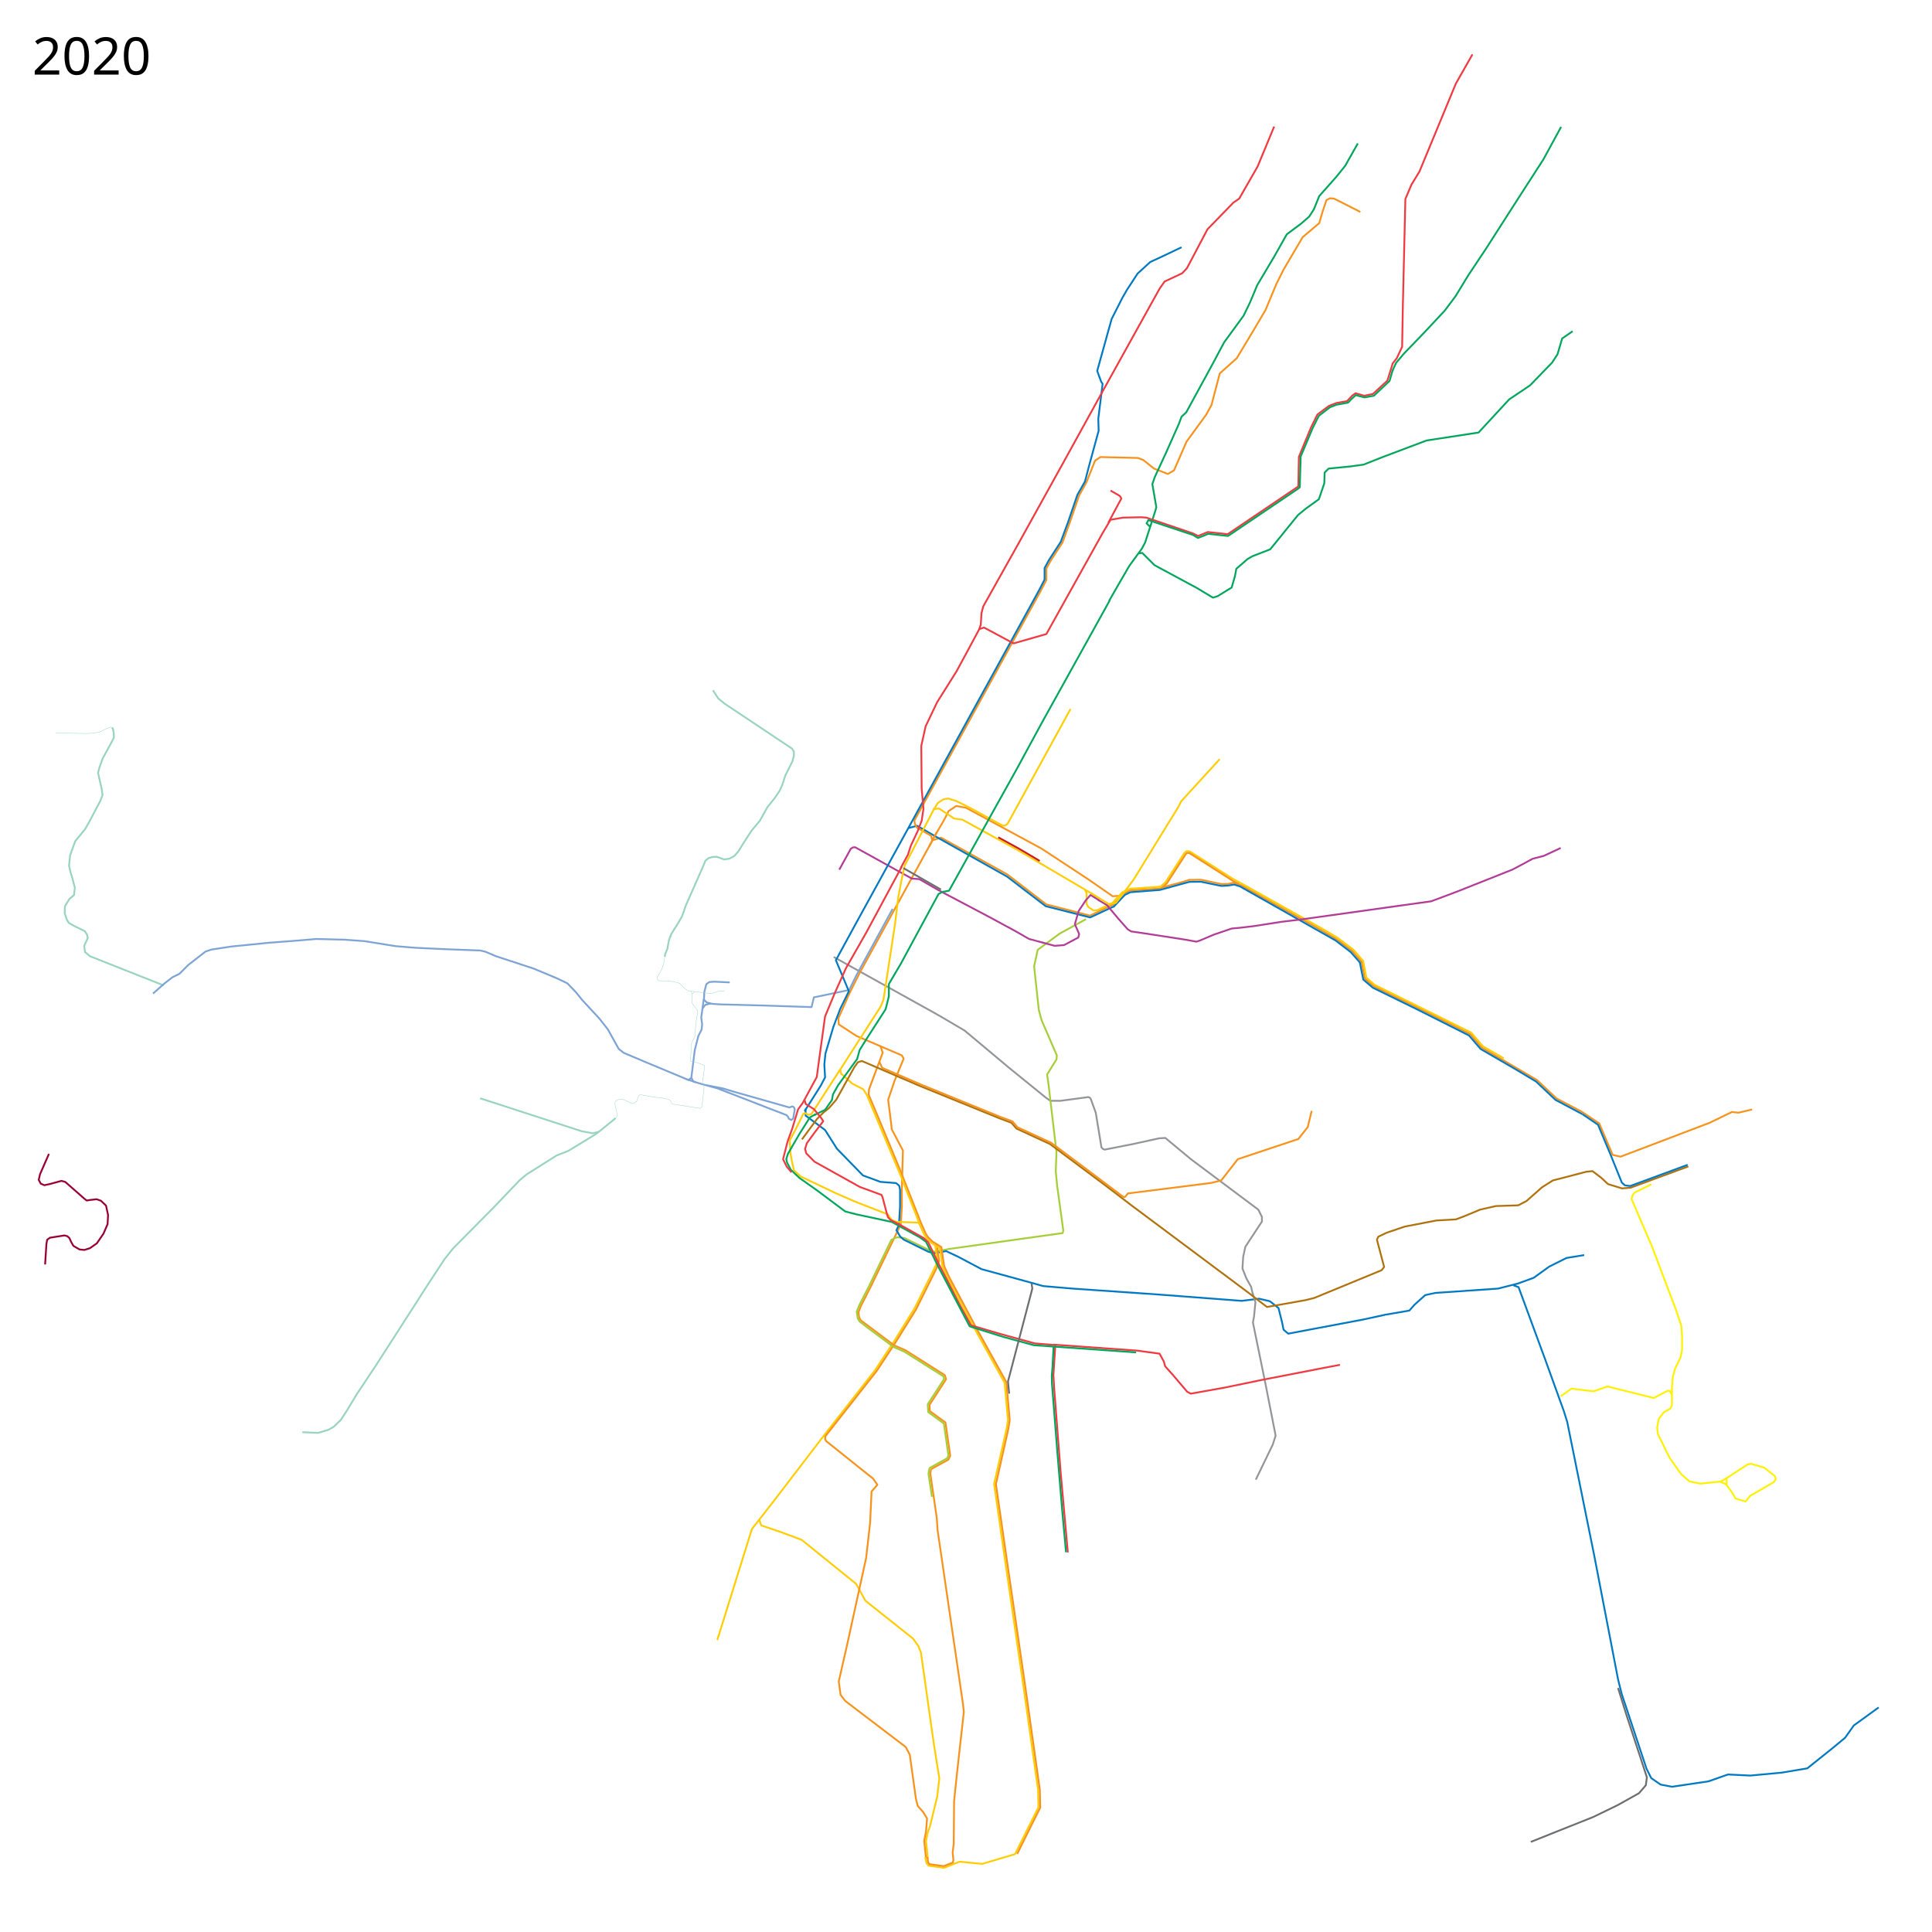
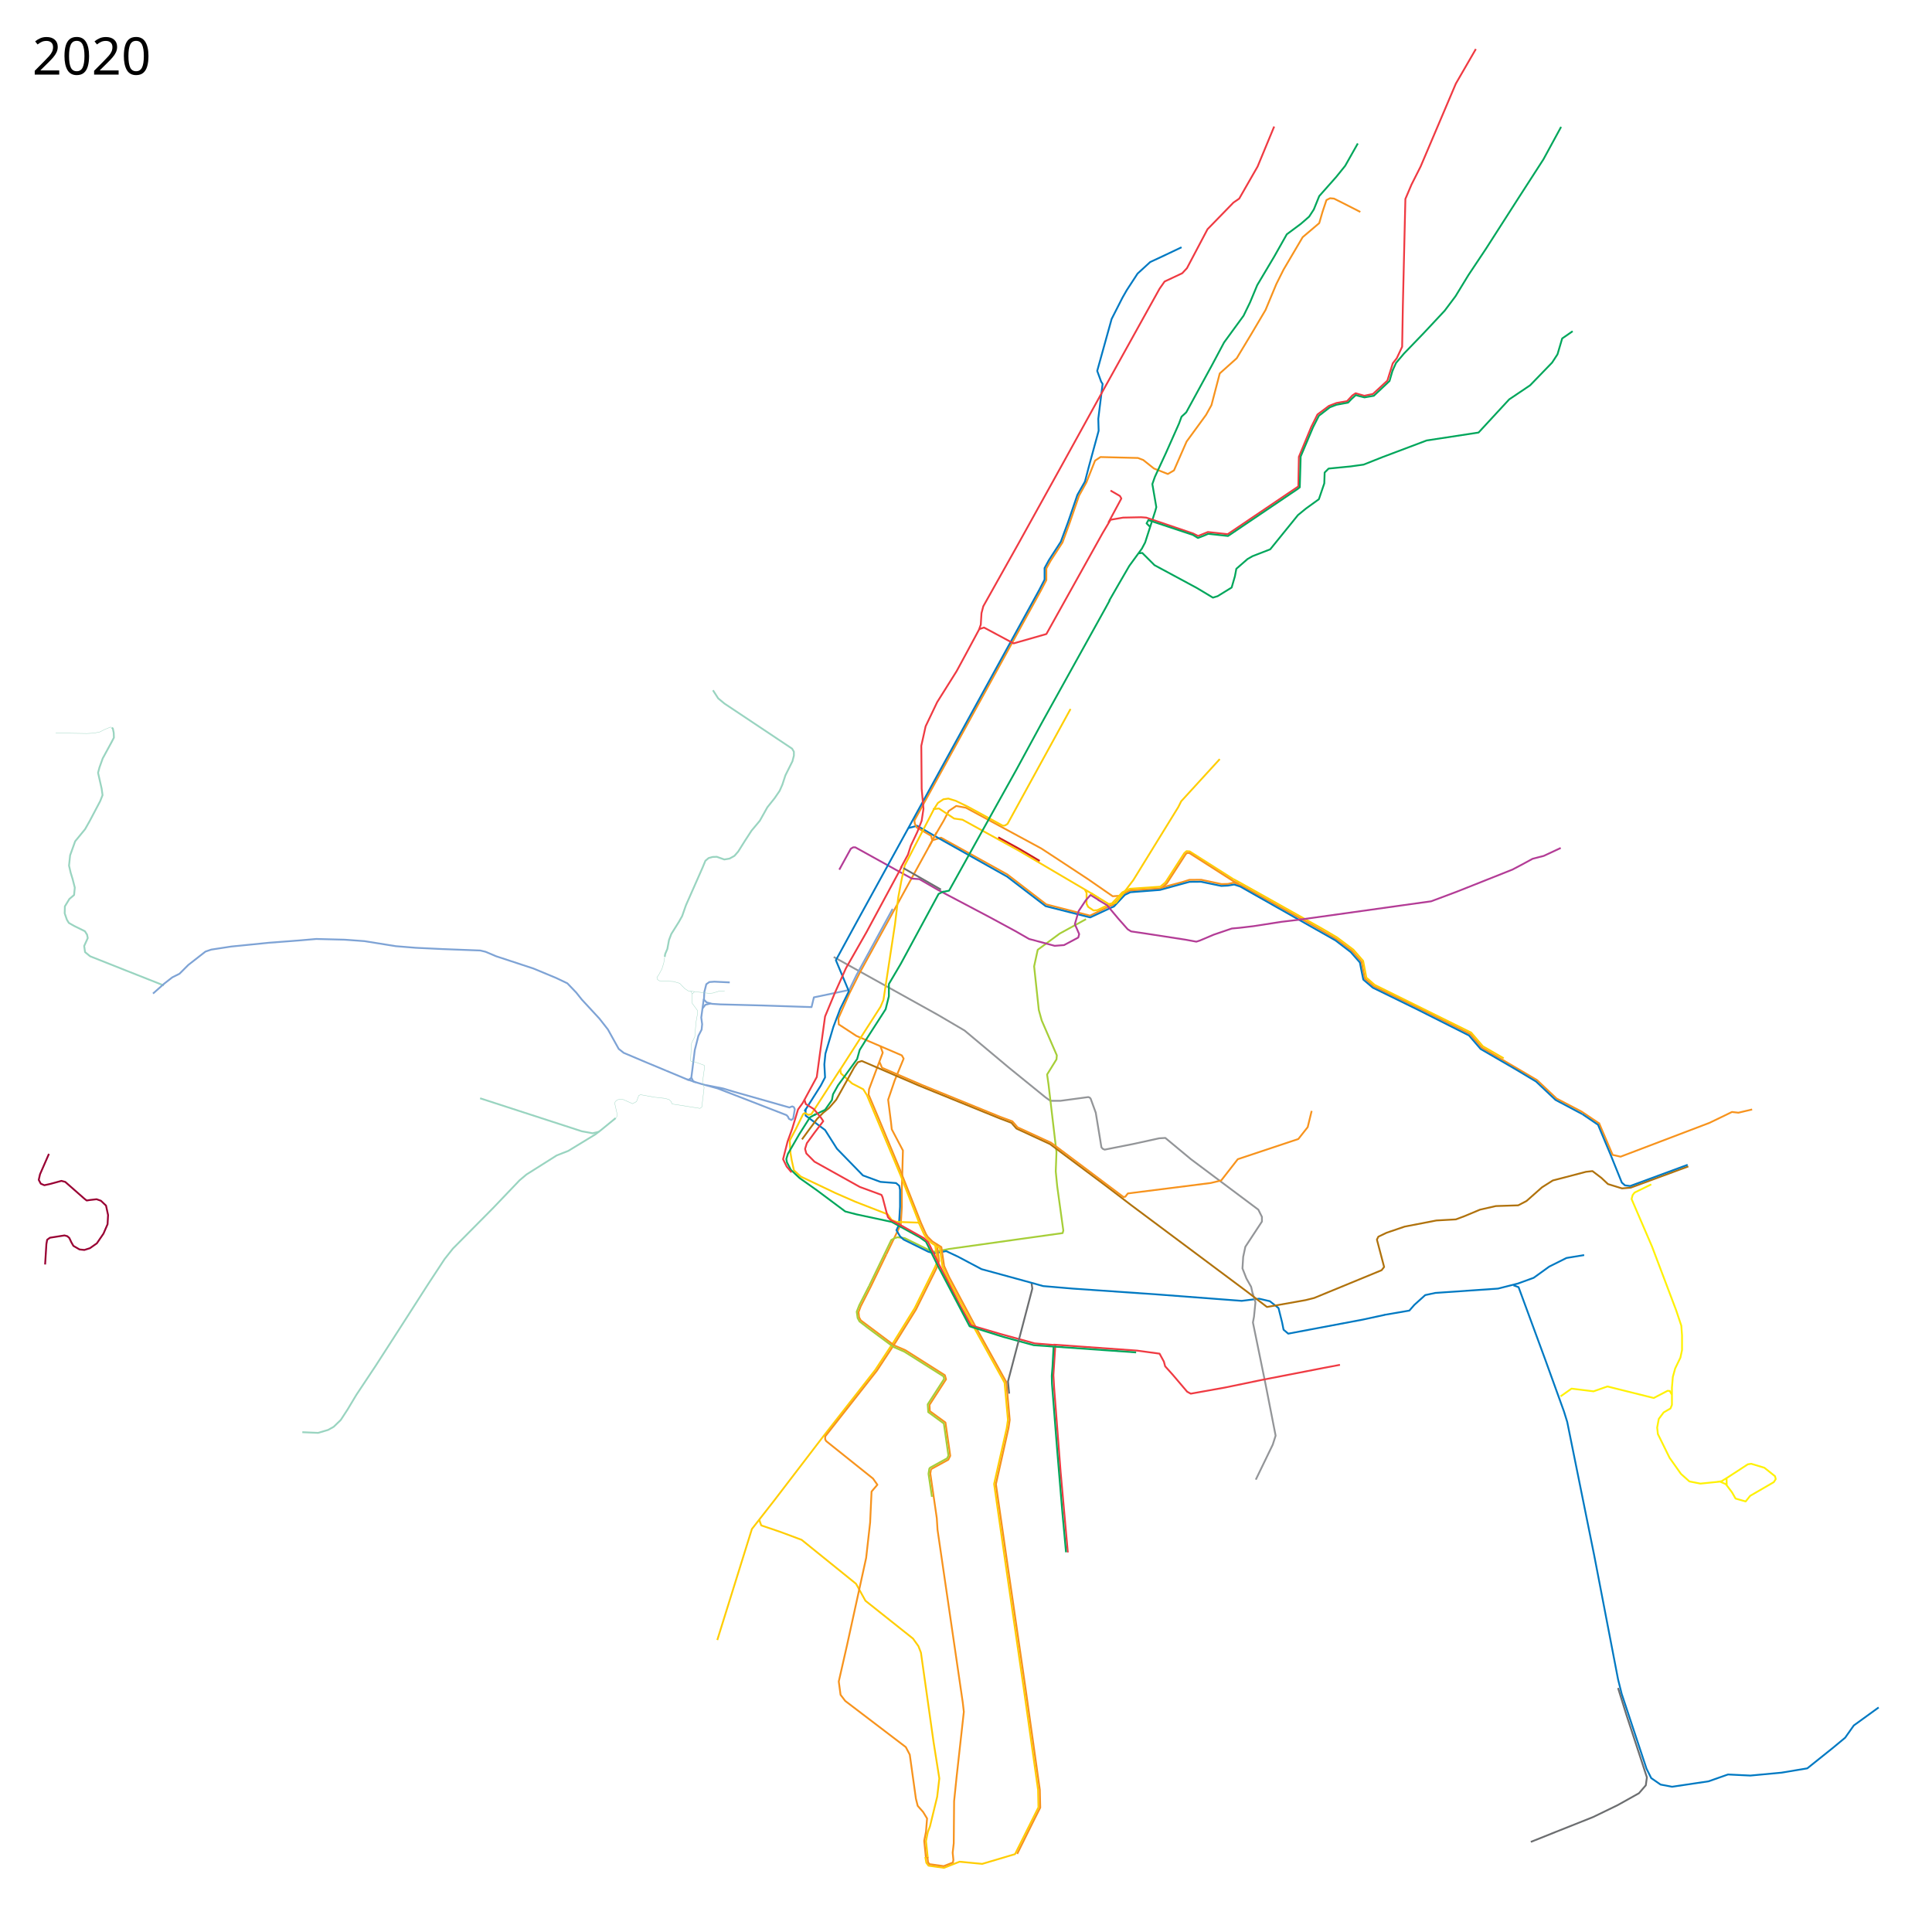
- <svg xmlns="http://www.w3.org/2000/svg" version="1.2" width="5360" height="5360" viewBox="0 16 5360 5360">
+ <svg xmlns="http://www.w3.org/2000/svg" viewBox="0 16 5360 5360" height="5360" width="5360" version="1.2">
  <path d="M2313 2671l288 160 75 44 123 103 101 82 14 10h28l77.31-10.37 4.187 1.635 2.436 3.05L3040 3103l11 67 4.713 29.066 3.804 4.159 5.113 2.267L3143 3190l73-16 17-1 71 59 187 140 10 20v13l-46 70-6 28-2 32 11 28 13 23 5 22" fill="none" stroke="#939598" stroke-width="5" stroke-linejoin="round" />
  <path d="M3233.678 2463.432l51.88-80.482 6.29-5.56 8.669.635 121.525 77.187" fill="none" stroke="#ffcd02" stroke-width="5" stroke-linejoin="round" />
  <path d="M2587.576 2346.983l23.187-7 184.017 102.084 35.508 27.288 72.356 55.644 121.403 31.266 56.885-27.621 6.695-2.043 29.661-31.686 18.03-8.54L3217 2481l23-7.25 39.75-10.5 19.75-6.25 33-.25 56.5 12 17.75-.5 16.75-3.5 19.5 7 203 113.75 60.75 35.25 44 33 26.5 30.25 9.25 46.749 24.75 21.5 116.25 56.5L4079 2885l32 37.5 153.25 90 54.25 51.25L4388 3100l48.75 32.75" fill="none" stroke="#f7931d" stroke-width="5" stroke-linejoin="round" />
  <path d="M2591 2339l27-46 14-27 21-14 27 5 209 113 55 36 74.75 49.25 68.25 47.25 19.5-1.25" fill="none" stroke="#f7931d" stroke-width="5" stroke-linejoin="round" />
  <path d="M2519.5 2313.5l25-6.5 53.5 31 196 110 107 82 123.537 31.265L3083 2534l7.365-3.034 30.228-32.204 15.318-7.448L3218 2485l82-22.5 32-.25 56.14 11.59 18.36-.84 17.5-3 16.75 5.5L3705 2625l42.5 32.5 25.25 28.75 4.75 24.5 4.75 23 26.5 22.5L3930 2815.5l145.5 73.25 32.25 37.5 96.5 56 57.25 34.25 54 51 74.5 39.5" fill="none" stroke="#0079c2" stroke-width="5" stroke-linejoin="round" />
  <path d="M3234.483 2462.973L3219 2476l-51.5 3.5-32.864 2.288-20.822 9.78-28.95 30.728-8.466 4.305" fill="none" stroke="#ffcd02" stroke-width="5" stroke-linejoin="round" />
  <path d="M3010 2484.5l4.5 8.5v30.5l4.5 8.5 15 10 10.534-.975 27.966-13.525 6-2M3422.014 2454.97l22.729 12.367 223.507 125.162 41.25 24.25 45.25 34 27 31 9 46.5 23.25 20.25 267.5 132.25 32.5 38 57.75 33.25" fill="none" stroke="#ffcd02" stroke-width="5" stroke-linejoin="round" />
  <path d="M4436 3131l38 89 22 5 247-94 62-30 18 2 38-9M3437.726 2468.82l-16.226-8.32-121.695-77.789-5.805-.439-3.928 2.792L3237 2467l-12.953 11.384" fill="none" stroke="#f7931d" stroke-width="5" stroke-linejoin="round" />
  <path d="M2106 4231c1 4 6 17 6 17l53 18 59 22 151 122 26 47 132 105 15 21 7 18 35 248 16 101-6 51-20 82-6 16-5 25 5 47" fill="none" stroke="#ffcd02" stroke-width="5" stroke-linejoin="round" />
  <path d="M3774 604l-53-27-20-10-11-1-10 5-11 33-9 31-46 39-53 90-20 40-30 72-39 66-41 68-47 42-23 88-15 27-54 74-35 80-17 10-38.633-15.206-29.63-23.62-14.753-5.631L3053 1284l-15 10-24 60.375-20.445 36.88-25.624 74.47-20.306 55.4-32.99 50.854-11.76 21.271v32.125l-15.467 29.55-350.605 637.509 1.197 8.691 5.375 10.625 39.855 23.049 3.452 13.062L2385 2715l-28 56-31 70 1 17 49 32 77 33 49 21 5 9-25 61-18 53 8 63 2 19 31 58.813-3.016 109.286.016 48.002-2.939 47.944-40.06 82.955" fill="none" stroke="#f7931d" stroke-width="5" stroke-linejoin="round" />
  <path d="M3013 2566l-73 40-61 45-10 46 13 121 8 29 42 97-1 11-26 42 4 28 22 187-2 54 4 41 17 123-2 7-315 44-10 2-32.008 5.598-13.492-4.348L2510 3451l-20.102-2.404-8.206 2.64-8.942 4.889-61.367 127.169" fill="none" stroke="#a6ce38" stroke-width="5" stroke-linejoin="round" />
  <path d="M2235 3092v19l54 40 33 52 72 74 48.702 17.897 43.243 3.332 8.96 7.646L2497 3317v47l-3 50-7 15 10 17 10 9 69 34 16 4 33-6 32 15 66 35 139 38 32 9 82 7 232 16 237 18 48-6 30 7 24 19 10 40 4 20 13 11 207-39 60-13" fill="none" stroke="#0079c2" stroke-width="5" stroke-linejoin="round" />
  <path d="M2549 3408l15 33 5.4 8.4 14.6 15 10.42 6.538L2601 3515l-8 18.5-55.5 112-57.5 92.5-52 79-144 184-137 179-61 78-96 308" fill="none" stroke="#ffcd02" stroke-width="5" stroke-linejoin="round" />
  <path d="M2476.5 2537.5l-100.5 184-20 41-98 20.5-6.5 27-136.5-4.5-116-3-23.5-1.5-15-4-7.5-7.5 1-21 5.5-22 8.5-6 14-1 42.5 2" fill="none" stroke="#7ea3d5" stroke-width="5" stroke-linejoin="round" />
  <path d="M1952.5 2787.5l-7 51.5 2.5 18.5-1.5 15-9 17.5-10 39.5-6.5 52.5-3 23.5 5.463 11.013L1945 3023l45.873 12.612 191.239 74.15 4.082 4.507 2.507 5.641 6.896 3.448 5.015-4.388 4.388-25.701-2.507-5.642-4.388-2.194-4.389 1.567-3.447 1.567L2036.687 3045l-30.09-9.09-47.642-9.403" fill="none" stroke="#7ea3d5" stroke-width="5" stroke-linejoin="round" />
  <path d="M2598.542 2324.95l-20.644 39.152" fill="none" stroke="#f7931d" stroke-width="5" stroke-linejoin="round" />
  <path d="M2588 2261l17-2 41.923 27.876 23.299 3.271 154.81 85.075L3027 2494l21.5 14" fill="none" stroke="#ffcd02" stroke-width="5" stroke-linejoin="round" />
  <path d="M2599.028 3467.397l.816 5.581 5.532 41.771-7.545 20.479-56.705 114.021-57.05 91.565-51.337 77.965-143.35 182.328-.148 8.019 2.76 4.873 130 104 12.135 17.17-16.136 18.83-4 86-11 98-53 242-23 101 5 37 13 17 168 128 11 21 17 122 5 20 15 17 11 18-3 37-5 25 4.979 48.56" fill="none" stroke="#f7931d" stroke-width="5" stroke-linejoin="round" />
  <path d="M2594.2 3471l13.4 7.772 6.9 50.728 14.5 32 76 142.5 82 148 9.348 102.969L2793 3978l-35 155 31 216 52 357 39 276 1 48-65 130-91 27-63-6-43 17-43-6-6-8-3-16" fill="none" stroke="#ffcd02" stroke-width="5" stroke-linejoin="round" />
  <path d="M2442.5 2918l6.5 18.5-38.014 101.524-1.13 14.87 28.144 66.67L2496 3259l59.257 150.1 13.538 30.458 5.167 7.947 12.942 12.807 24.776 15.504 7.674 52.447 13.948 30.85 75.208 141.115 83.49 150.39 9.292 104.664-3.322 22.718-34.97 155.586 30.613 212.189L2844.586 4696l40.293 285.641 1.093 49.359-18.684 37.06-45.316 91.294" fill="none" stroke="#f7931d" stroke-width="5" stroke-linejoin="round" />
  <path d="M3050.5 2514.5l-25-15.5-13 14.5-20 30-10.5 36.5 12 27.5-2.5 9.5-39.5 21-26 2-71-19-37.5-21.5-72-39L2627 2498l-24.5-13-52-30-20.5-1.5-42-23-115.224-63.798h-5.763l-6.649 3.989-31.914 58.067" fill="none" stroke="#b33c96" stroke-width="5" stroke-linejoin="round" />
  <path d="M1971.5 2800l-14.5 3.5-7.5 9.5" fill="none" stroke="#7ea3d5" stroke-width="5" stroke-linejoin="round" />
  <path d="M3278 702l-42 20-45 21-35 32-30 46-12 21-30 59-40 144 11 30 4 6-12 97 1 33-27 99-11 42-21 37-26 76-20 54-33 51-12 22v32l-15 29-509 926-55 101 36 86-24 49-19 50-22 74-3 30 2 36-12 23-45 71" fill="none" stroke="#0079c2" stroke-width="5" stroke-linejoin="round" />
  <path d="M1906 3010.5l24 8" fill="none" stroke="#7ea3d5" stroke-width="5" stroke-linejoin="round" />
  <path d="M2583 4092l-2 12 18 124 2 32 70 479 3 26-20 180-7 68-1 117-3 26 2 20-1.375 7.25-25.375 10-39.875-5.5-3.75-5.75-1.625-14" fill="none" stroke="#f7931d" stroke-width="5" stroke-linejoin="round" />
  <path d="M1918 3006.5l-8.251 5.602-61.767-25.757" fill="none" stroke="#7ea3d5" stroke-width="5" stroke-linejoin="round" />
  <path d="M3840 3664l70-12 14-16 30-27 28-6 174-12 55-14 44-16 43-31 48-24 49-8M4199 3582l14 5 74 201 52 144 9 29 75 371 66 343 10 40 69 208 13 26 26 18 32 6 101-15 54-19 62 3 86-8 72-12 70-56 35-29 24-34 69-50" fill="none" stroke="#0079c2" stroke-width="5" stroke-linejoin="round" />
  <path d="M4489 4699l23 74 43 131 14 43-3 22-19 22-59 33-68 33-103 41-70 28" fill="none" stroke="#6c6e70" stroke-width="5" stroke-linejoin="round" />
  <path d="M454.5 2750L347 2707.5l-97-38.5-14-11.5-2.5-17 10-22-2-9.5-6-9.5L206 2585l-15-8.5-5.5-9-6-17.5.5-19.5 12.5-20.5 13-11 1-10 1-10.5-6-23.5-5.5-18-4.5-19.5 3-28.5 14-39 27.5-33.5 13-23 29-55 6.5-16.5-2.5-18-10-44 4-15 9-25 24.5-45 6.5-12.5-.5-13.5-2.5-12-2.928-1.951" fill="none" stroke="#99d4c0" stroke-width="5" stroke-linejoin="round" />
  <path d="M1847.982 2986.345L1792 2963l-61.5-26-14-11-17.5-31.5-12.5-22.5-23.5-30-49-53-15.5-19.5-24.5-25.5-31.5-15-62.5-26-103.5-34-29.5-12.5-14.5-3.5-105.5-4-73.5-3.5-55.5-4.5-87-14-55-4-78.5-2-46 4-85.5 6.5-104.5 10.5-55.5 8.5-16 5.5-47.5 37-24.5 24.5-20 10-22.5 17.5-31 27.5" fill="none" stroke="#7ea3d5" stroke-width="5" stroke-linejoin="round" />
  <path d="M2330 2985l68-106 45-70 8-19 32-210 9-74 9-48 9-41 81-156 11.042-17.381 15.305-10.144 13.704-1.958 20.466 6.229 33.536 16.222 96.789 52.643h3.272l3.65-.755 6.543-4.278 174.667-318.63" fill="none" stroke="#ffcd02" stroke-width="5" stroke-linejoin="round" />
  <path d="M2331 2983l-80 124-8 2-10.239-5.06-4.51 2.812L2208 3148l-17 32 2 34.5 3.5 20.5 6.127 27.776 18.94 17.343L2318 3326l55 24 90 35 11 16 14 5 62 2" fill="none" stroke="#ffcd02" stroke-width="5" stroke-linejoin="round" />
  <path d="M1916.254 2765.61l4.246 7.89" fill="none" stroke="#99d4c0" stroke-linejoin="round" />
  <path d="M2331 2982l2 12 31 28 31 16 10 16 94 224 52 133" fill="none" stroke="#ffcd02" stroke-width="5" stroke-linejoin="round" />
  <path d="M3475 3603l8 26-4 40-3 16 35 171 28 143-8 25-47 97" fill="none" stroke="#939598" stroke-width="5" stroke-linejoin="round" />
  <path d="M2225 3177l19-26 23-31 17-17 16-13 20-23 50-90 10-14 11-3.5 159 68.5 224 91 32 12 14 16 93 43 154 115 72 55 320 239 56 43 107-19 24-6 187-77 7-9-20-76 4-8 23-11 50-17 88-17 54-3 24-9 43-18 44-10 62-2 23-12 43-38 30-19 31-8 61-16 18-2 25 19 18 17 39 12 24-2 160-59" fill="none" stroke="#b0720c" stroke-width="5" stroke-linejoin="round" />
  <path d="M1978 1931l14.5 22.5 17.5 14.5 148.5 99 39 26 5 8.5v11l-4 15.5-19.5 39-8.5 26-7.5 17-14 20.5-20 25-21 37.5-23 27.5-18.5 28.5-18.5 29.5-10.5 12-13.5 7.5-14.5 2.5-21-7.5-11.5.5-11 3-9 7.5-8.5 20.5-45.5 103-10.5 30-9 16-21 33.5-6.5 17-4.5 24.5-6 14-1.265 7.905" fill="none" stroke="#99d4c0" stroke-width="5" stroke-linejoin="round" />
  <path d="M1844.235 2670.405l-2.735 17.095-5 16.5-9.5 17.5-4.5 6 1 5.5 5.5 4 39 2 17.5 5 14.5 15 9.5 6 58.5 7 10-1 18-5.5 14.5-.5" fill="none" stroke="#99d4c0" stroke-linejoin="round" />
  <path d="M3639 3098l-11 45-26 33-168 56-46 59-29 7-230 29-7 9-5 1-145.762-109.49-55.252-41.265L2823 3143.5l-14.246-16.534-34.122-12.55L2557.627 3026 2447 2978.356l-7-16.356" fill="none" stroke="#f7931d" stroke-width="5" stroke-linejoin="round" />
  <path d="M1926.644 2767.157l-6.144 6.343-1 21 .888 5.002 14.561 19.837-.195 11.068L1931 2851.5l-3.5 41-7.754 15.297" fill="none" stroke="#99d4c0" stroke-linejoin="round" />
  <path d="M2618 2489l-14 7-105 194-33 56v34l-9 36-54 84-18 29-7 25-53 73-14 25-3 16-19 27-31 15" fill="none" stroke="#00a65b" stroke-width="5" stroke-linejoin="round" />
  <path d="M2263 3107l-16 9-29.5 46.5-31.5 54.5-4.572 14.478 1.897 9.398 10.631 20.472 24.083 22.77L2266 3318l79 59 31 8 98 21 78 43 17 12 38 77" fill="none" stroke="#00a65b" stroke-width="5" stroke-linejoin="round" />
  <path d="M1708 3118l2.7-2.525 1.334-4.183-.712-8.186-5.873-26.072L1707 3072l5.036-4.307 7.609-2.214 9.355 1.021 26 11.5 11-6 6-16.5 5-2.5 38.5 7 29.742 3.33 10.758 3.17 5.5 5 3 7 1 .5 35.5 5.5 41 6.5 5-3.5 6.5-54.5-4.5-14.5 5.924-43.712-1.296-3.41-26.966-9.577-8.81-.712-2.046-2.759 2.492-46.716 1.449-3.817" fill="none" stroke="#99d4c0" stroke-linejoin="round" />
  <path d="M2618 2490l15-3 119-214 68-122 70-129 177-319 12-22M3077 1683l27-47 29-50 35-48 9-17 28-87 3-11-11-64 7-20 31-67 36-81 7-19 13-12 72-132 33-62 54-74 18-37 20-48 47-79 35-62 39-29 23-20 13-20 15-37 47-53 25-31 35-62M3863 1045l10-22 22-26 55-57 58-62 30-40 36-59 48-72 91-142 69-107 49-90M3160 1551l9-1 34 34 117 63 45 27 13-4 39-24 9-31 4-21 31-27 14-8 49-19 77-95 22-18 36-26 15-44 1-30 11-11 61-6 36-5 53-21 122-46 144-22 85-92 58-39 61-63 15-23 13-44 29-20" fill="none" stroke="#00a65b" stroke-width="5" stroke-linejoin="round" />
  <path d="M2499 2424l20-37 8-25 18-38 12-31 5-33-5-56-1-119 12-54 32-67 54-86 26-48 36-67 5-14 2-32 5-19 97-173 123-222 102-185 127-229 20-36 20-36 14-20 49-23 13-14 57-108 72-74 16-11 51-89 46-111" fill="none" stroke="#ef3a42" stroke-width="5" stroke-linejoin="round" />
-   <path d="M2718 1761l12-4 82 44 91-26 156-280 22-37 35-6 50-1 14 1 130 44 14 7 27-11 55 6 196-132.5 1.5-82 34.5-83.5 17-34 32-24 21-8 29-5 15-16 9-6 24 7 24-5 40-37 15-48 11-14 15-32 2-114 7-296 17-40 22-36 101-244 46-81" fill="none" stroke="#ef3a42" stroke-width="5" stroke-linejoin="round" />
+   <path d="M2718 1761l12-4 82 44 91-26 156-280 22-37 35-6 50-1 14 1 130 44 14 7 27-11 55 6 196-132.5 1.5-82 34.5-83.5 17-34 32-24 21-8 29-5 15-16 9-6 24 7 24-5 40-37 15-48 11-14 15-32 2-114 7-296 17-40 25.25-50L4039 248l55.5-96" fill="none" stroke="#ef3a42" stroke-width="5" stroke-linejoin="round" />
  <path d="M3081 1377l26 15 4 7-36 67M2502 2420l-98 182-57 100-31 69-27 65-16 116-7 52-39 72-13 18-16 53-13 36-12.5 49 10 20.5 13.5 16" fill="none" stroke="#ef3a42" stroke-width="5" stroke-linejoin="round" />
  <path d="M135.764 3217.203l-24.748 56.569-3.536 15.556 5.657 10.606 9.9 4.243 16.263-3.535 31.113-8.486 10.606 2.829 52.326 45.962 7.071 5.656 9.192-1.414 18.385-2.121 12.021 4.243 14.142 13.435 5.657 26.163-1.414 25.456-11.314 26.162-18.385 26.87-19.092 13.436-15.556 4.95-13.435-1.415-16.97-9.9-5.657-9.899-5.657-12.02-5.657-4.95-7.778-2.122-40.305 6.364-7.778 5.657-2.122 12.02-3.535 56.57" fill="none" stroke="#903" stroke-width="5" stroke-linejoin="round" />
  <path d="M2231.5 3066l4 13 22.5 14 20.5 25 5.5 8.5-24 31.5-21.5 29.5-5 16 3.5 12.5 22.55 22.802L2385.5 3309l60 22 3 6.5 11 42 4 13.5 6.5 7 36 19 57 32 12 11 35.5 73M2609 3531.5l53.5 104.5 31.5 57 82 24 94.5 26 55.5 4.5" fill="none" stroke="#ef3a42" stroke-width="5" stroke-linejoin="round" />
  <path d="M2923 3746.5l231.5 16.5 62.5 8.5 12 22 3.5 13 21.5 24 39.5 46.5 10 5.5 95-17 101.5-21 170-33 47.5-9" fill="none" stroke="#ef3a42" stroke-width="5" stroke-linejoin="round" />
  <path d="M2928 3745.5l-5.5 85.5 2 35 18 233.5 20 223.5" fill="none" stroke="#ef3a42" stroke-width="5" stroke-linejoin="round" />
  <path d="M2607 3537.5l40.764 77.599L2690 3695.5l5.5 2 88 27.5 84.5 23 284 20" fill="none" stroke="#00a65b" stroke-width="5" stroke-linejoin="round" />
  <path d="M2923 3751.5l-3 56.5-2 25 .5 22 15 191 14 167.5 10 109" fill="none" stroke="#00a65b" stroke-width="5" stroke-linejoin="round" />
  <path d="M2610.5 2484l-104-59.5" fill="none" stroke="#6c6e70" stroke-width="5" stroke-linejoin="round" />
  <path d="M3046.5 2512.5l24.5 14.5 31 37 26.5 30 9.5 6 37.5 5.5L3289 2623l30 5.5 9.5-3 39-16.5 50-17 22-2 38-4.5 77-12 50.5-6 286.5-40 79-11 72-27 153.5-61 27.5-14.5 28.5-15.5 31-8 47-22" fill="none" stroke="#b33c96" stroke-width="5" stroke-linejoin="round" />
  <path d="M3190 1477l-9-9 5-9 123.5 41 14 8.5 15.5-6 13-5.5 55 6 57-38.5 135.5-91.5 6.5-5 2.5-85.5 34.21-80.906L3659 1169.5l30.5-23.5 18-7 32.5-6 9-9.5 12.5-11.5 8 2.5 16 4 26-4.5 43.5-41 9-31" fill="none" stroke="#00a65b" stroke-width="5" stroke-linejoin="round" />
  <path d="M4581.13 3301.832L4535 3324.5l-5.5 7-3 11 57 132.5 67 177 14 42 2 27v40.5l-4.5 21-14.5 30-6.5 23.5-2.5 29.5v48l-4 10-19 11-13.5 18-4.5 24 2 18 32.5 66 31.5 44.5 23.5 21 30.5 6 54.5-5.5 16 7 17 22.5 10 17.5 28 8 12.5-15.5 65.5-38 5.5-8.5-2-8-29.5-23.5-36.5-11-9.5 1.5-54.5 35.5-18.5 11.5-11.5 1.5M4790.5 4136.5l-.5-20.5" fill="none" stroke="#fff104" stroke-width="5" stroke-linejoin="round" />
  <path d="M4638 3885l-5.5-10-6-.5-38.5 20-128.5-32-38.5 13.5-61-7.5-30.5 21.5" fill="none" stroke="#fff104" stroke-width="5" stroke-linejoin="round" />
-   <text x="89.453" y="222.961" style="-inkscape-font-specification:Sans" font-weight="400" font-size="144px" font-family="Sans">
-     <tspan x="89.453" y="222.961">2020</tspan>
+   <text style="-inkscape-font-specification:Sans" y="222.961" x="89.453" font-weight="400" font-size="144px" font-family="Sans">
+     <tspan y="222.961" x="89.453">2020</tspan>
  </text>
  <path d="M3027 2494l49 30 20-3 48-63 125-203 8-16 107-117" fill="none" stroke="#ffcd02" stroke-width="5" stroke-linejoin="round" />
-   <text x="89.453" y="5273.961" style="-inkscape-font-specification:Sans" font-weight="400" font-size="144px" font-family="Sans" />
+   <text style="-inkscape-font-specification:Sans" y="5273.961" x="89.453" font-weight="400" font-size="144px" font-family="Sans" />
  <path d="M1661.5 3156l-17.5 4-30-5.5-282-91.5" fill="none" stroke="#99d4c0" stroke-width="5" stroke-linejoin="round" />
  <path d="M2769.5 2339l58.766 32.221 56.234 33.279" fill="none" stroke="#cd1b19" stroke-width="5" stroke-linejoin="round" />
  <path d="M1708 3118l-41 33.5-15 11.5-75.5 46-32 12.5-84 53-19 16-74 77.5-111 112-23 29-45 68.5-79.5 124-14.416 22.377-52.585 81.623-53.5 80.5-24.38 40.687-18.806 28.836-19.433 18.806-15.671 8.776-27.582 8.149-43.881-1.88" fill="none" stroke="#99d4c0" stroke-width="5" stroke-linejoin="round" />
  <path d="M2862 3577l2 14-67.5 257.5 3.262 33.895" fill="none" stroke="#6c6e70" stroke-width="5" stroke-linejoin="round" />
  <path d="M2459 3496l-43 89-28 55-6.171 16.282 1.537 14.111L2388 3679l92.945 69.652L2512 3762l109.4 69.27 3.254 11.372-45.873 70.864.877 17.404L2623 3962.5l11.5 79.25 1.75 13.25-5.266 10.634-42.052 23.107L2583 4092" fill="none" stroke="#f7931d" stroke-width="5" stroke-linejoin="round" />
  <path d="M2411.383 3583.294l-27.455 53.708-7.08 18.076 2.516 17.65 5.171 9.333L2409 3701l70 52 30 13 108.368 68.376 2.084 6.995-45.645 70.758 1.42 21.453 43.335 31.793 12.702 88.854-3.412 7.407-47.29 26.114-2.312 2.875-2.25 14.188 9.5 63.874" fill="none" stroke="#a6ce38" stroke-width="5" stroke-linejoin="round" />
  <path d="M310.072 2035.049L307 2033l-17 7-14 7-16.5 3-18.5 1-86.5-1.5" fill="none" stroke="#99d4c0" stroke-linejoin="round" />
  <path d="M4390 3107l43.419 29.444 34.976 83.428 31.09 77.08 8.81 7.667 14.359 1.784 159.435-58.87" fill="none" stroke="#0079c2" stroke-width="5" stroke-linejoin="round" />
</svg>
